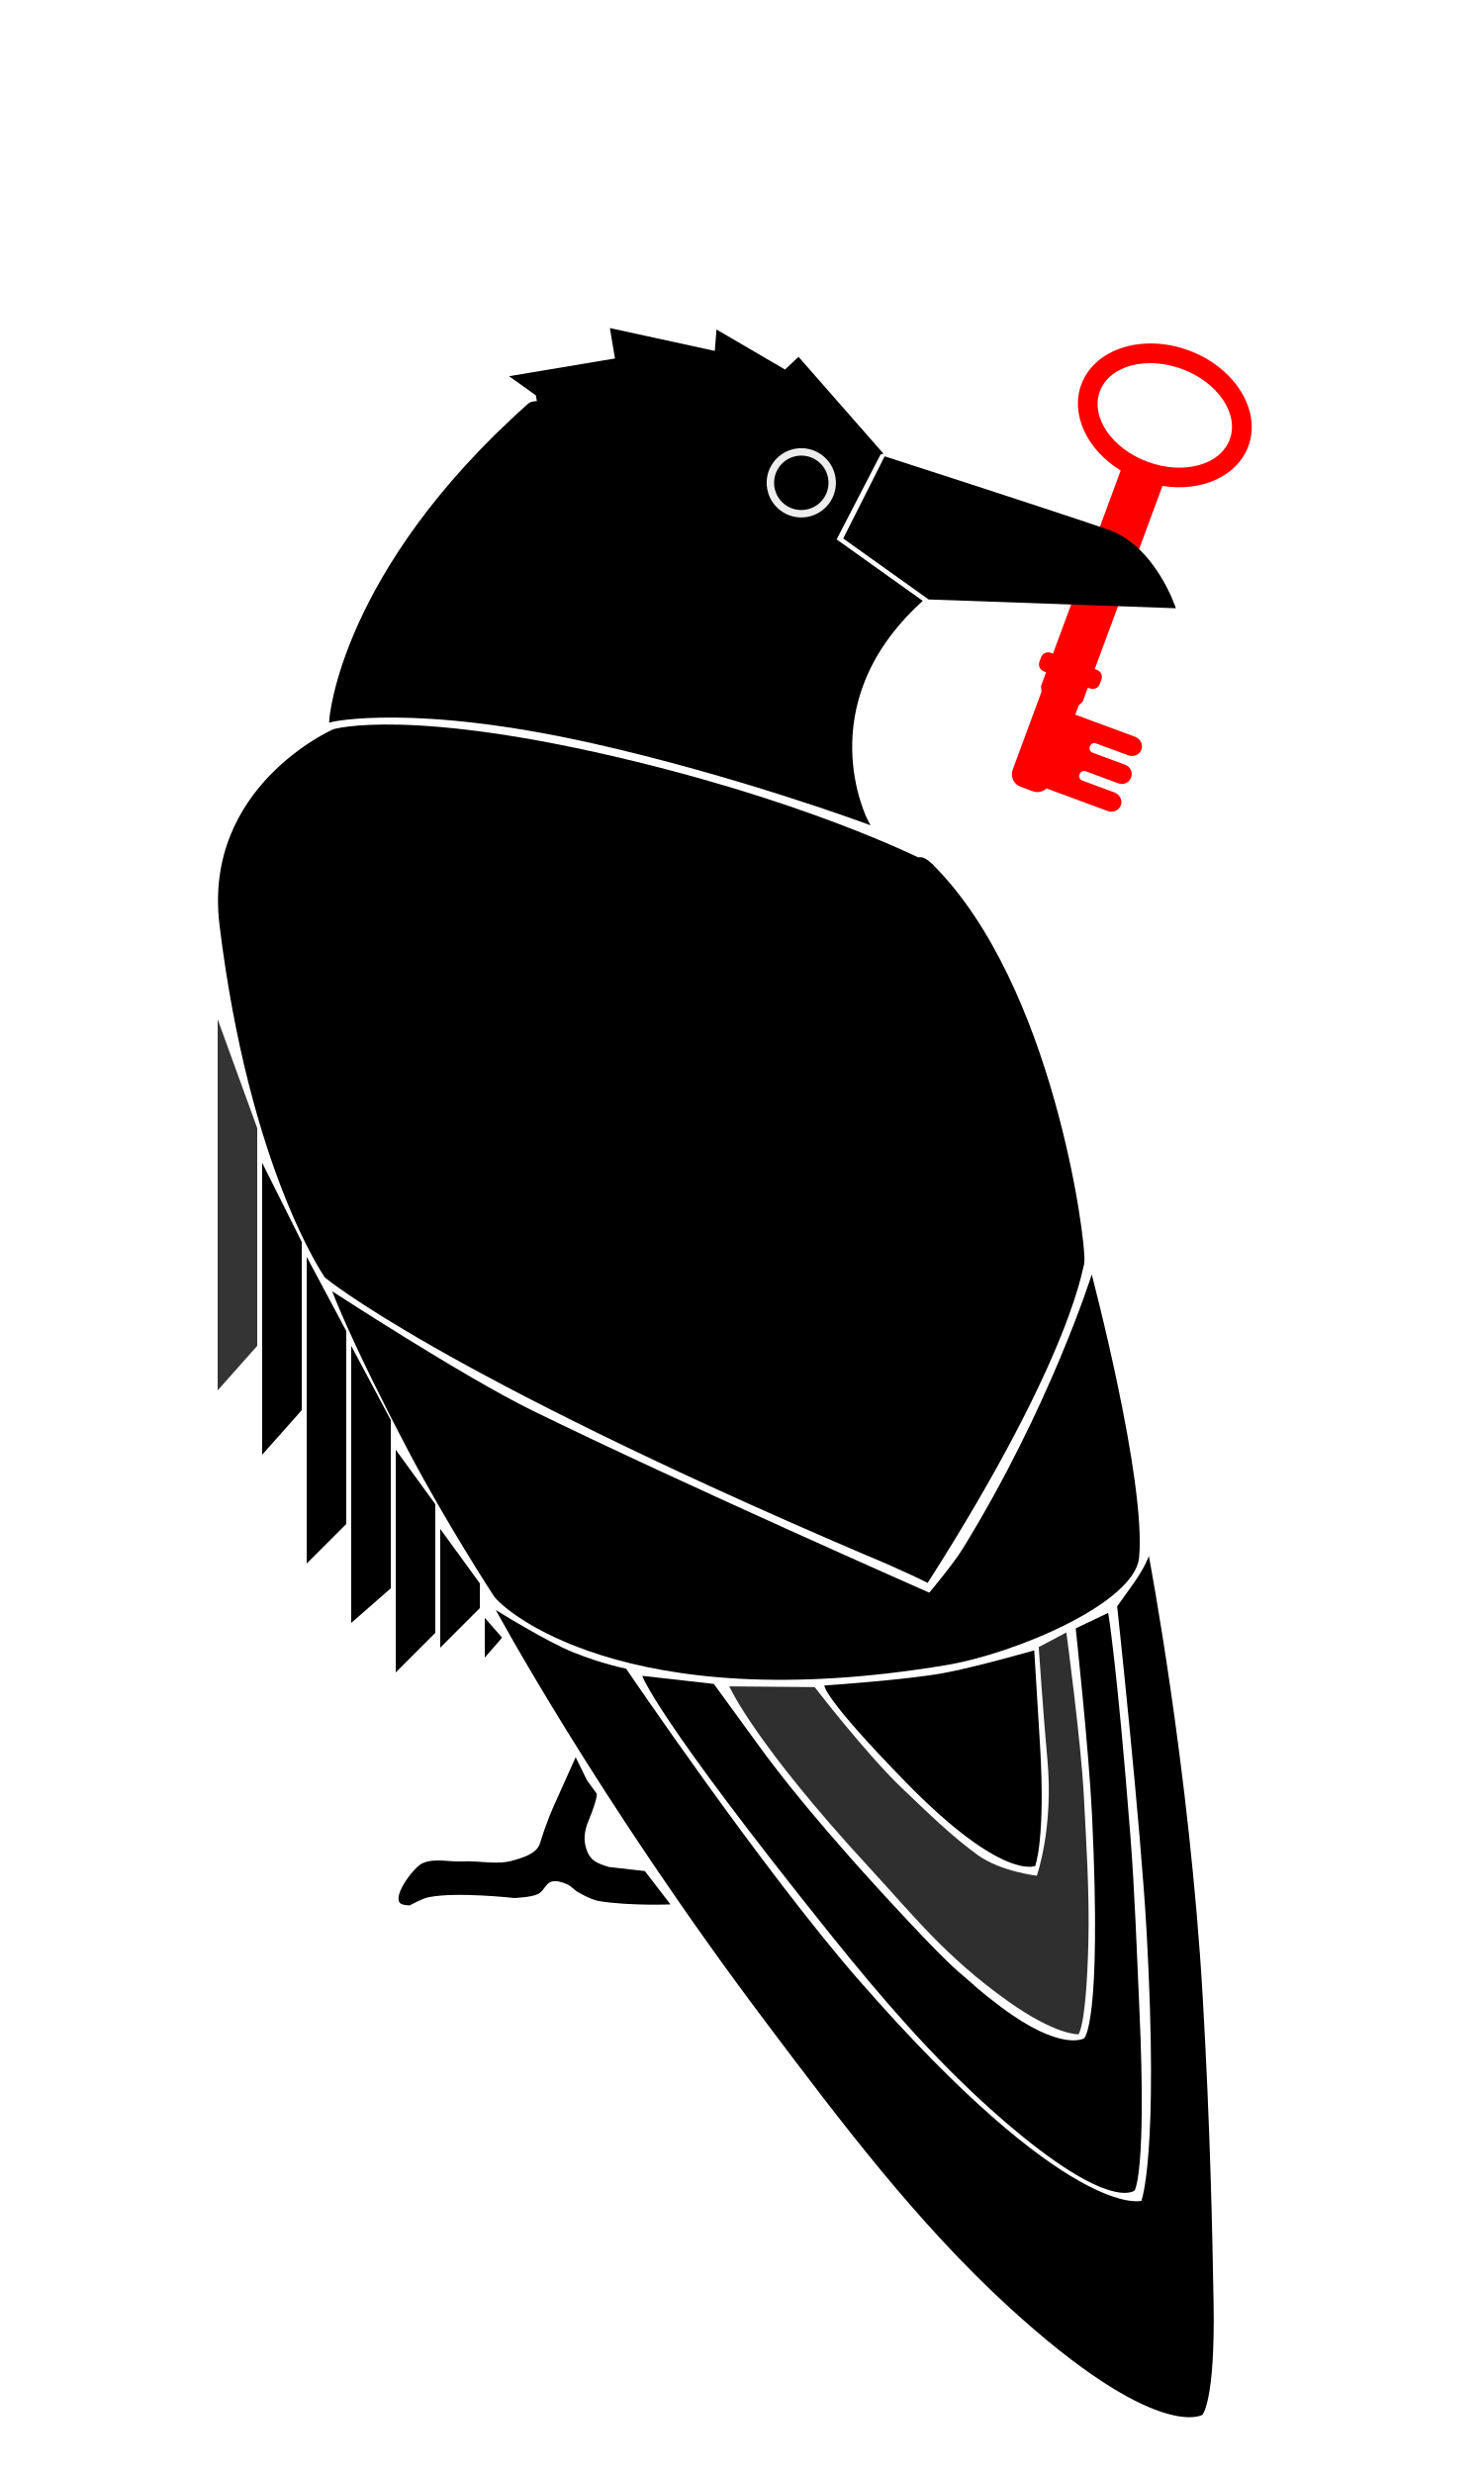
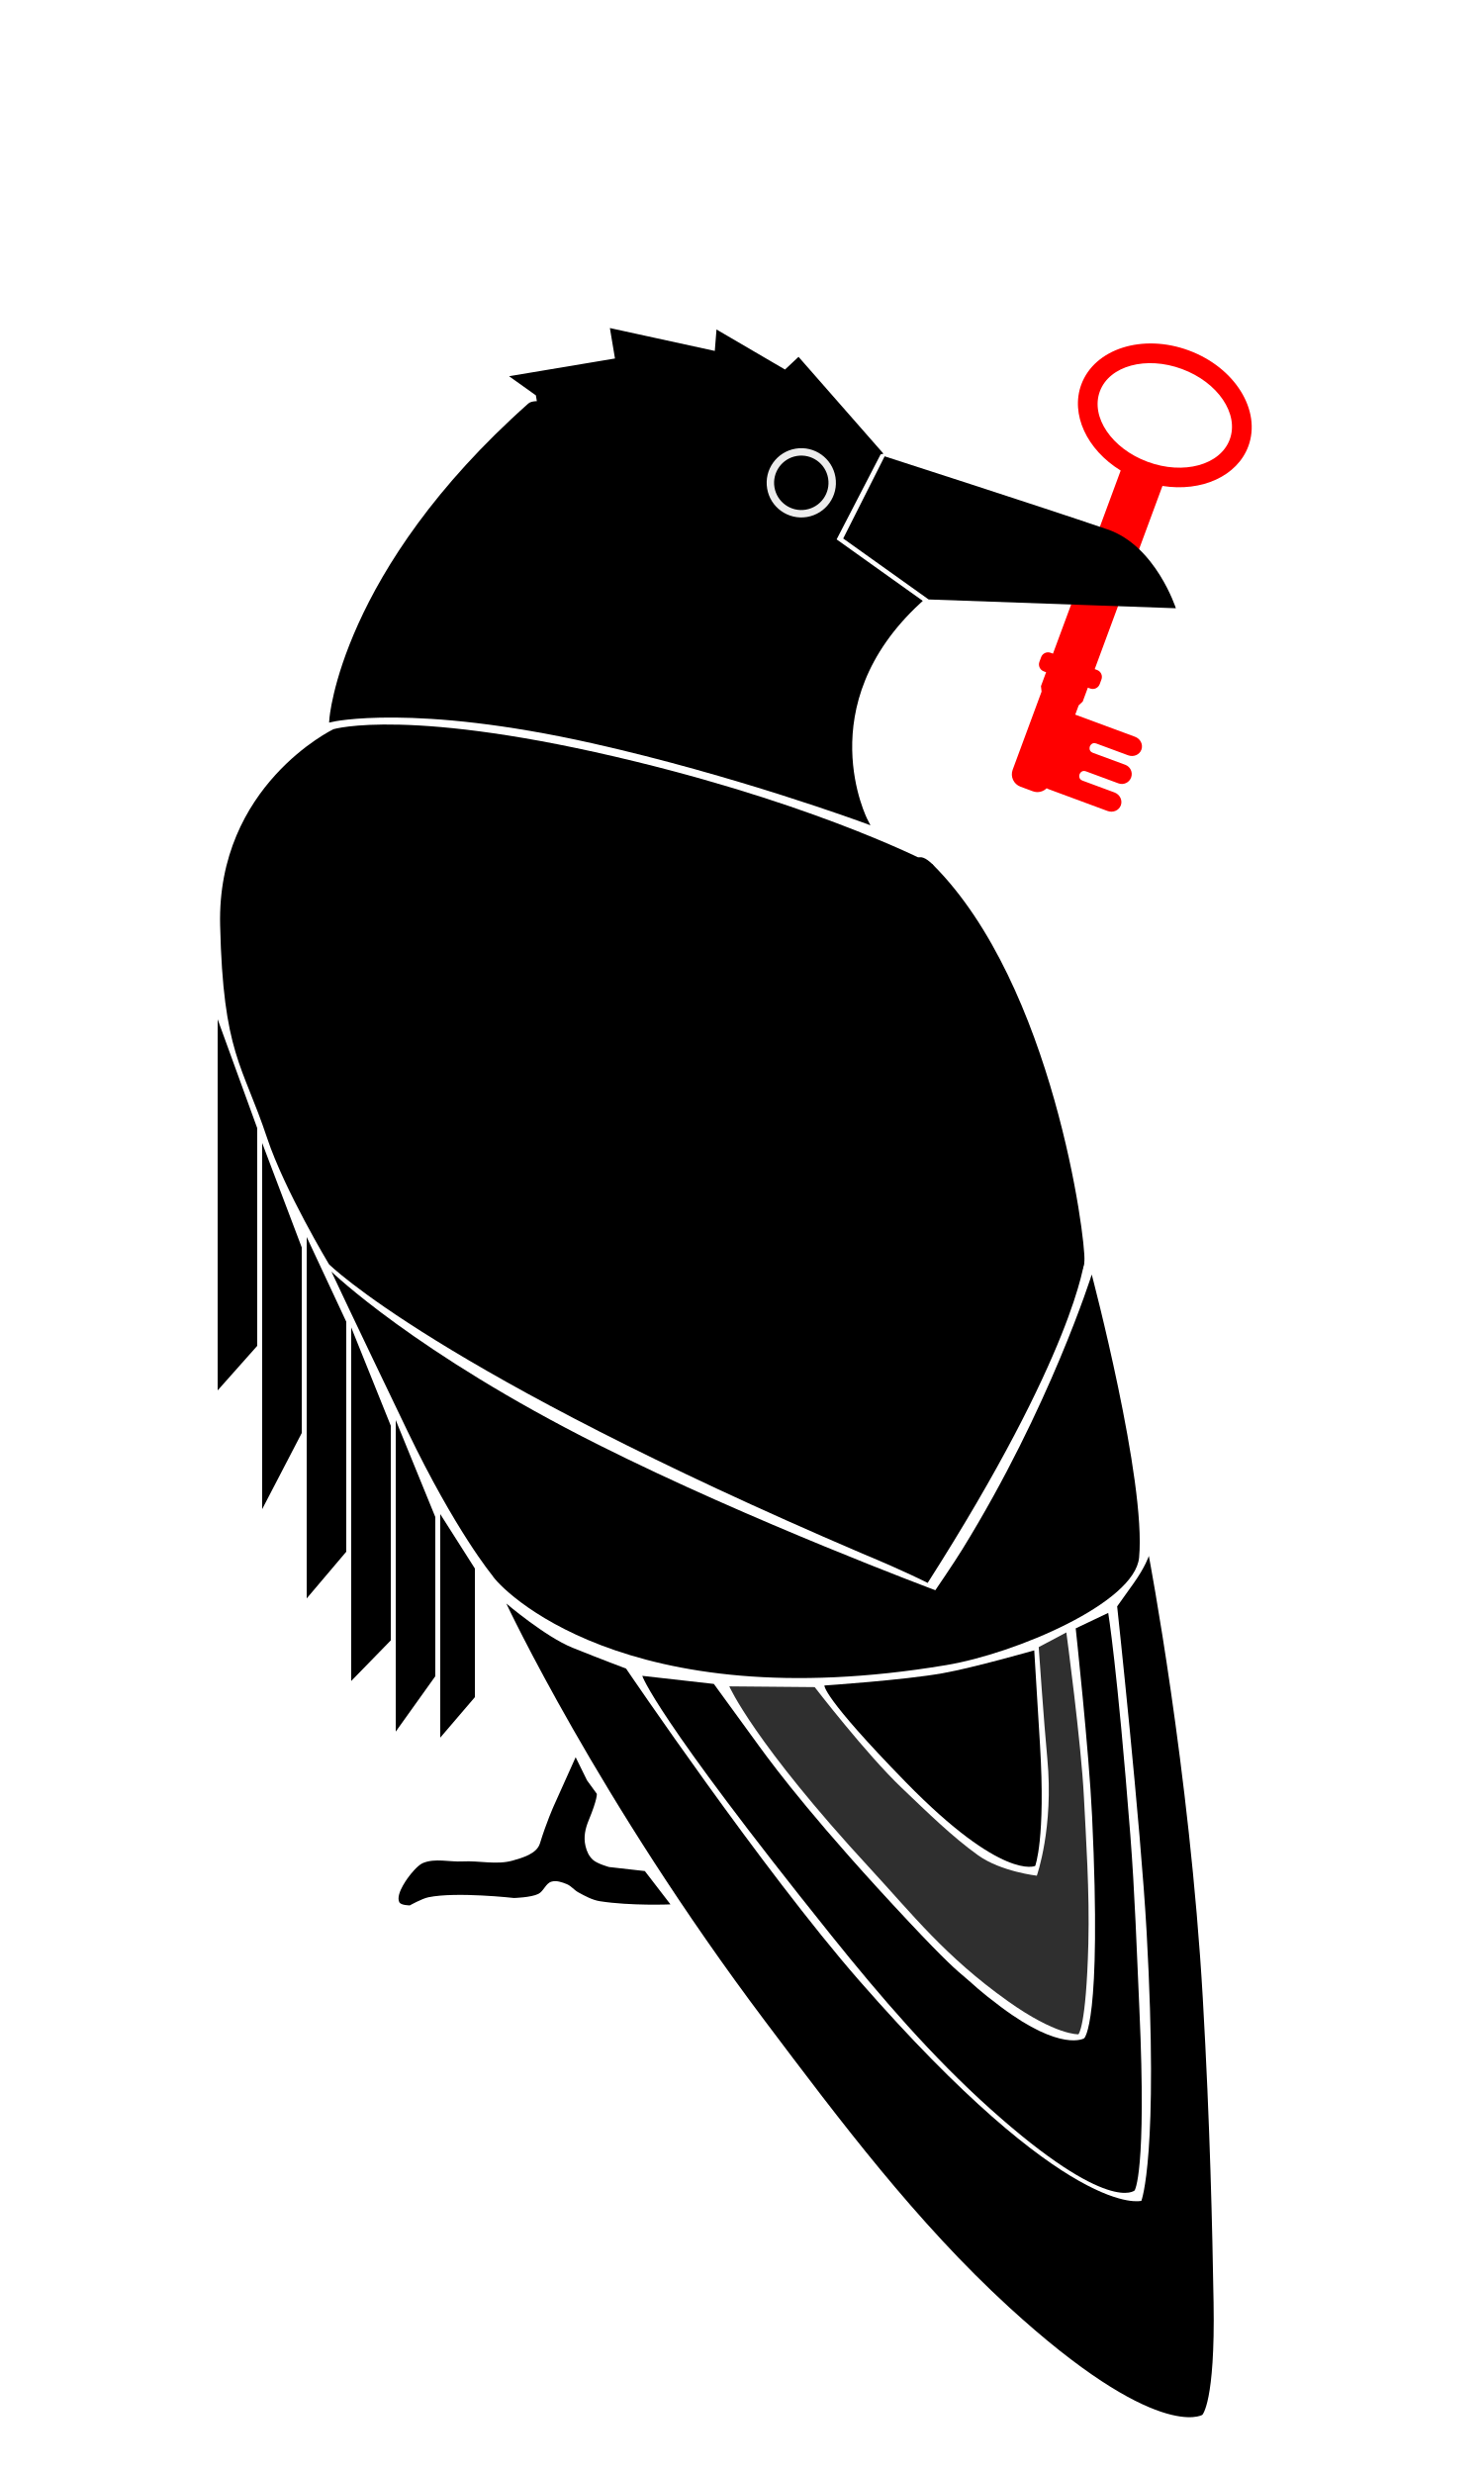
<svg xmlns="http://www.w3.org/2000/svg" width="300" height="500" viewBox="0 0 300 500" id="svg5458" version="1.1">
  <defs id="defs5460" />
  <g id="layer1" transform="translate(0,-552.3622)" style="display:inline">
    <path style="opacity:1;fill:#ff0000;fill-opacity:1;stroke:none;stroke-width:0;stroke-miterlimit:4;stroke-dasharray:none;stroke-opacity:1" d="m 230.741,703.872 c 0.384,-1.039 -0.195,-2.205 -1.299,-2.613 -4.025,-1.476 -12.075,-4.467 -12.075,-4.467 l 0.694,-1.876 c 0,0 0,0 0.816,-0.764 l 1.041,-2.814 0.469,0.173 c 0.779,0.288 1.639,-0.107 1.927,-0.886 l 0.347,-0.938 c 0.288,-0.779 -0.107,-1.639 -0.886,-1.927 l -0.469,-0.173 13.691,-37.012 c 7.999,1.259 15.135,-2.035 17.358,-8.013 2.682,-7.252 -2.701,-15.926 -12.025,-19.375 -9.324,-3.449 -19.057,-0.366 -21.739,6.886 -2.208,5.986 1.066,13.136 7.962,17.387 l -13.688,37.004 -0.469,-0.173 c -0.779,-0.288 -1.639,0.107 -1.927,0.886 l -0.346,0.938 c -0.288,0.779 0.107,1.639 0.886,1.927 l 0.469,0.173 -1.041,2.814 0.122,1.111 c -1.822,4.93 -4.011,10.844 -5.84,15.788 -0.513,1.386 0.19,2.913 1.576,3.425 l 2.502,0.926 c 1.005,0.371 2.079,0.098 2.792,-0.606 0.109,0.063 0.223,0.122 0.346,0.168 l 11.958,4.423 c 1.104,0.409 2.303,-0.099 2.687,-1.139 0.384,-1.039 -0.195,-2.205 -1.299,-2.613 0,0 -4.572,-1.691 -6.448,-2.385 -0.938,-0.346 -0.591,-1.285 -0.591,-1.285 0,0 0.347,-0.938 1.285,-0.591 1.876,0.694 6.565,2.429 6.565,2.429 1.039,0.384 2.185,-0.143 2.57,-1.182 0.384,-1.039 -0.143,-2.185 -1.182,-2.57 l -6.565,-2.429 c -0.938,-0.346 -0.591,-1.285 -0.591,-1.285 0,0 0.346,-0.938 1.285,-0.591 1.876,0.694 6.448,2.385 6.448,2.385 1.104,0.408 2.302,-0.099 2.687,-1.139 z m 17.861,-62.697 c -1.916,5.18 -9.348,7.204 -16.6,4.522 -7.252,-2.682 -11.577,-9.056 -9.661,-14.236 1.916,-5.18 9.348,-7.204 16.6,-4.522 7.252,2.683 11.577,9.056 9.661,14.236 z" id="path6017" />
  </g>
  <g id="layer3">
    <path style="fill:#000000;fill-rule:evenodd;stroke:none;stroke-width:1px;stroke-linecap:butt;stroke-linejoin:miter;stroke-opacity:1" d="m 178.834,92.224 c 0,0 31.078,10.008 45.055,14.766 9.746,3.318 13.82,15.938 13.82,15.938 l -49.978,-1.776 -17.27,-12.319 z" id="path6082" />
  </g>
  <g id="layer4" style="display:inline">
    <path style="fill:#000000;fill-opacity:1;fill-rule:evenodd;stroke:#000000;stroke-width:1px;stroke-linecap:butt;stroke-linejoin:miter;stroke-opacity:1" d="m 177.683,91.403 -16.288,-18.566 -2.629,2.468 -13.486,-7.882 -0.327,4.11 -21.046,-4.589 0.99,5.918 -20.712,3.466 4.605,3.285 0.33,1.973 c 0,0 -1.474,-0.113 -1.973,0.33 -37.954,33.727 -40.072,63.484 -40.072,63.484 0,0 16.602,-3.792 52.816,4.342 29.012,6.517 55.043,16.137 55.043,16.137 0,0 -12.017,-23.337 10.821,-44.395 l -17.27,-12.319 c 9.195,-17.761 9.195,-17.761 9.195,-17.761 z" id="path6085" />
  </g>
  <g id="layer5">
    <circle style="opacity:1;fill:#ececec;fill-opacity:1;stroke:#000000;stroke-width:0;stroke-miterlimit:4;stroke-dasharray:none;stroke-opacity:1" id="path6110" cx="143.66" cy="122.976" r="7" transform="matrix(0.9862856,-0.1650476,0.1650476,0.9862856,0,0)" />
    <ellipse style="opacity:1;fill:#000000;fill-opacity:1;stroke:#000000;stroke-width:0;stroke-miterlimit:4;stroke-dasharray:none;stroke-opacity:1" id="path6106" cx="143.66" cy="122.976" rx="5.5" ry="5.5" transform="matrix(0.9862856,-0.1650476,0.1650476,0.9862856,0,0)" />
  </g>
  <g id="layer6">
-     <path style="fill:#000000;fill-opacity:1;fill-rule:evenodd;stroke:none;stroke-width:1px;stroke-linecap:butt;stroke-linejoin:miter;stroke-opacity:1" d="m 188.588,174.746 c 0,0 -21.29,-11.346 -60.09,-20.831 -45.639,-11.157 -61.09,-6.544 -61.09,-6.544 0,0 -26.461,11.525 -23.031,39.594 6.043,49.458 21.295,71.212 21.295,71.212 0,0 22.601,18.986 108.704,55.824 8.716,3.611 13.156,5.91 13.156,5.91 29.726,-46.544 31.686,-65.123 31.686,-65.123" id="path6113" />
+     <path style="fill:#000000;fill-opacity:1;fill-rule:evenodd;stroke:none;stroke-width:1px;stroke-linecap:butt;stroke-linejoin:miter;stroke-opacity:1" d="m 188.588,174.746 c 0,0 -21.29,-11.346 -60.09,-20.831 -45.639,-11.157 -61.09,-6.544 -61.09,-6.544 0,0 -23.584,11.359 -22.908,39.629 0.623,26.035 4.5,28 9.5,43 3.524,10.572 12.5,25.5 12.5,25.5 0,0 21.773,21.664 107.877,58.502 8.716,3.611 13.156,5.91 13.156,5.91 29.726,-46.544 31.686,-65.123 31.686,-65.123" id="path6113" />
  </g>
  <g id="layer7">
    <path style="fill:#000000;fill-opacity:1;fill-rule:evenodd;stroke:none;stroke-width:1px;stroke-linecap:butt;stroke-linejoin:miter;stroke-opacity:1" d="m 188.588,174.746 c 24.347,24.315 30.957,75.932 30.631,80.042 -1.083,13.64 -28.296,-29.738 -28.296,-29.738 0,0 -14.212,-62.166 -2.335,-50.305 z" id="path6116" />
  </g>
  <g id="layer8">
-     <path style="fill:#000000;fill-opacity:1;fill-rule:evenodd;stroke:none;stroke-width:1px;stroke-linecap:butt;stroke-linejoin:miter;stroke-opacity:1" d="m 67.154,260.971 c 0,0 3.502,9.596 15.25,31.982 7.796,14.856 17.341,29.482 17.341,29.482 1.603,2.726 26.485,24.971 91.58,14.078 13.948,-2.334 38.076,-12.548 38.948,-21.726 1.469,-15.454 -9.573,-57.205 -9.573,-57.205 0,0 -8.435,26.843 -26.185,55.584 -1.781,2.884 -6.652,8.717 -6.652,8.717 0,0 -50.113,-22.067 -80.169,-36.773 -14.085,-6.892 -40.54,-24.14 -40.54,-24.14 z" id="path6119" />
+     <path style="fill:#000000;fill-opacity:1;fill-rule:evenodd;stroke:none;stroke-width:1px;stroke-linecap:butt;stroke-linejoin:miter;stroke-opacity:1" d="m 67,257 c 0,0 4.412,9.434 15.372,32.219 9.742,20.253 17.119,29.137 17.119,29.137 1.603,2.726 26.74,29.05 91.835,18.157 13.948,-2.334 38.076,-12.548 38.948,-21.726 1.469,-15.454 -9.573,-57.205 -9.573,-57.205 0,0 -8.435,26.843 -26.185,55.584 -1.781,2.884 -5.431,8.22 -5.431,8.22 0,0 -37.083,-13.833 -68.084,-29.386 C 83.942,273.409 67,257 67,257 Z" id="path6119" />
  </g>
  <g id="layer2">
    <path style="fill:#000000;fill-opacity:1;fill-rule:evenodd;stroke:none;stroke-width:1px;stroke-linecap:butt;stroke-linejoin:miter;stroke-opacity:1" d="m 166.668,340.639 c 0,0 16.016,-1.071 23.918,-2.482 6.269,-1.119 18.492,-4.615 18.492,-4.615 0,0 0.602,9.867 1.163,19.069 1.163,19.07 -0.97,24.496 -0.97,24.496 0,0 -6.574,3.128 -26.151,-16.916 -17.058,-17.465 -16.453,-19.553 -16.453,-19.553 z" id="path4150" />
  </g>
  <g id="layer9">
    <path style="fill:#000000;fill-opacity:0.816;fill-rule:evenodd;stroke:none;stroke-width:1px;stroke-linecap:butt;stroke-linejoin:miter;stroke-opacity:1" d="m 164.695,340.969 c 0,0 10.366,13.474 17.604,20.374 5.129,4.89 10.25,9.917 15.462,13.635 4.605,3.285 11.839,4.102 11.839,4.102 0,0 3.446,-9.702 2.122,-23.675 -0.695,-7.331 -1.741,-22.521 -1.741,-22.521 l 5.588,-2.963 c 0,0 3.012,22.364 3.557,33.371 0.385,7.772 1.163,19.07 0.89,29.555 -0.442,16.965 -2.01,18.286 -2.01,18.286 0,0 -4.504,0.262 -14.307,-6.731 -12.665,-9.034 -19.203,-17.471 -27.801,-26.779 -23.526,-25.466 -28.465,-36.807 -28.465,-36.807" id="path4153" />
  </g>
  <g id="layer10" style="display:inline">
    <path style="fill:#000000;fill-opacity:1;fill-rule:evenodd;stroke:none;stroke-width:1px;stroke-linecap:butt;stroke-linejoin:miter;stroke-opacity:1" d="m 144.309,340.325 -14.468,-1.634 c 0,0 2.307,7.725 38.175,52.418 9.954,12.402 20.398,24.552 32.245,35.16 23.852,21.356 29.109,16.421 29.109,16.421 0,0 2.464,-3.454 0.962,-36.662 -0.53,-11.731 -0.919,-23.473 -1.831,-35.18 -2.653,-34.029 -4.468,-44.878 -4.468,-44.878 l -6.574,3.128 c 0,0 2.682,24.656 3.313,37.974 2.001,42.249 -1.615,44.882 -1.615,44.882 0,0 -4.601,2.798 -16.773,-6.318 -4.688,-3.511 -5.284,-4.32 -7.172,-5.897 -1.888,-1.577 -4.013,-3.384 -11.417,-11.27 -18.429,-19.631 -26.84,-30.777 -30.273,-35.49 z" id="path4154" />
  </g>
  <g id="layer11" style="display:inline">
-     <path style="opacity:1;fill:#000000;fill-opacity:1;fill-rule:evenodd;stroke:none;stroke-width:1px;stroke-linecap:butt;stroke-linejoin:miter;stroke-opacity:1" d="m 126.552,337.213 c 0.172,0.065 -4.713,-0.869 -10.688,-3.281 -5.504,-2.221 -15.624,-8.538 -15.624,-8.538 0,0 20.575,38.127 54.471,83.15 15.197,20.186 30.564,40.601 49.193,57.672 29.939,27.435 39.141,21.839 39.141,21.839 0,0 2.629,-2.468 2.287,-22.689 -0.248,-14.662 -0.707,-35.948 -2.178,-61.484 -2.661,-46.194 -10.909,-89.426 -10.909,-89.426 0,0 -0.656,2.138 -3.12,5.592 l -3.285,4.605 c 0,0 4.746,43.891 5.962,65.92 2.496,45.208 -1.066,54.219 -1.066,54.219 0,0 -14.514,4.152 -57.026,-44.498 -19.566,-22.391 -47.158,-63.082 -47.158,-63.082 z" id="path4156" />
+     <path style="opacity:1;fill:#000000;fill-opacity:1;fill-rule:evenodd;stroke:none;stroke-width:1px;stroke-linecap:butt;stroke-linejoin:miter;stroke-opacity:1" d="m 126.552,337.213 c 0.172,0.065 -4.845,-1.794 -10.82,-4.206 -5.504,-2.221 -13.378,-8.935 -13.378,-8.935 0,0 18.462,39.448 52.357,84.471 15.197,20.186 30.564,40.601 49.193,57.672 29.939,27.435 39.141,21.839 39.141,21.839 0,0 2.629,-2.468 2.287,-22.689 -0.248,-14.662 -0.707,-35.948 -2.178,-61.484 -2.661,-46.194 -10.909,-89.426 -10.909,-89.426 0,0 -0.656,2.138 -3.12,5.592 l -3.285,4.605 c 0,0 4.746,43.891 5.962,65.92 2.496,45.208 -1.066,54.219 -1.066,54.219 0,0 -14.514,4.152 -57.026,-44.498 -19.566,-22.391 -47.158,-63.082 -47.158,-63.082 z" id="path4156" />
  </g>
  <g id="layer12">
    <path style="fill:#000000;fill-opacity:1;fill-rule:evenodd;stroke:none;stroke-width:1px;stroke-linecap:butt;stroke-linejoin:miter;stroke-opacity:1" d="m 118.676,359.823 1.975,2.711 c 0,0 0.165,0.986 -1.641,5.344 -0.687,1.658 -1.075,3.364 -0.654,5.179 0.272,1.171 0.712,2.073 1.481,2.794 0.877,0.822 3.289,1.477 3.289,1.477 l 7.234,0.817 5.183,6.737 c 0,0 -8.055,0.334 -14.303,-0.648 -1.473,-0.232 -2.983,-1.043 -4.358,-1.805 -0.825,-0.457 -1.43,-1.286 -2.303,-1.643 -0.976,-0.399 -2.117,-0.802 -3.124,-0.491 -1.149,0.354 -1.552,1.934 -2.629,2.468 -1.494,0.74 -4.931,0.825 -4.931,0.825 0,0 -11.624,-1.302 -17.262,-0.153 -1.347,0.274 -3.78,1.646 -3.78,1.646 0,0 -1.814,0.015 -2.138,-0.656 -0.844,-1.751 2.134,-5.427 2.134,-5.427 0,0 1.521,-2.002 2.629,-2.468 2.478,-1.041 5.372,-0.19 8.055,-0.334 3.345,-0.18 6.888,0.745 10.11,-0.171 2.028,-0.576 4.869,-1.385 5.505,-3.456 1.312,-4.275 2.79,-7.564 2.79,-7.564 l 4.432,-9.867" id="path4159" />
  </g>
  <g id="layer13">
-     <path style="fill:#000000;fill-opacity:0.793;fill-rule:evenodd;stroke:none;stroke-width:1px;stroke-linecap:butt;stroke-linejoin:miter;stroke-opacity:1" d="m 44,206 8,22 0,44 -8,9 z" id="path4162" />
-     <path style="fill:#000000;fill-opacity:1;fill-rule:evenodd;stroke:none;stroke-width:1px;stroke-linecap:butt;stroke-linejoin:miter;stroke-opacity:1" d="m 53,235 8,16 0,34 -8,9 z" id="path4161" />
-     <path style="fill:#000000;fill-opacity:1;fill-rule:evenodd;stroke:none;stroke-width:1px;stroke-linecap:butt;stroke-linejoin:miter;stroke-opacity:1" d="m 70,269 0,39 -8,8 0,-62" id="path4163" />
-     <path style="fill:#000000;fill-opacity:1;fill-rule:evenodd;stroke:none;stroke-width:1px;stroke-linecap:butt;stroke-linejoin:miter;stroke-opacity:1" d="m 71,272 8,15 0,34 -8,7 z" id="path4165" />
-     <path style="fill:#000000;fill-opacity:1;fill-rule:evenodd;stroke:none;stroke-width:1px;stroke-linecap:butt;stroke-linejoin:miter;stroke-opacity:1" d="m 80,293 8,11 0,26 -8,8 z" id="path4167" />
-     <path style="fill:#000000;fill-opacity:1;fill-rule:evenodd;stroke:none;stroke-width:1px;stroke-linecap:butt;stroke-linejoin:miter;stroke-opacity:1" d="m 89,309 8,11 0,5 -8,8 z" id="path4169" />
-     <path style="fill:#000000;fill-opacity:1;fill-rule:evenodd;stroke:none;stroke-width:1px;stroke-linecap:butt;stroke-linejoin:miter;stroke-opacity:1" d="m 98,326.969 3.5,4 L 98,335 Z" id="path4171" />
+     <path style="fill:#000000;fill-opacity:1;fill-rule:evenodd;stroke:none;stroke-width:1px;stroke-linecap:butt;stroke-linejoin:miter;stroke-opacity:1" d="m 44,206 8,22 0,44 -8,9 z" id="path4162" />
+     <path style="fill:#000000;fill-opacity:1;fill-rule:evenodd;stroke:none;stroke-width:1px;stroke-linecap:butt;stroke-linejoin:miter;stroke-opacity:1" d="m 53,231 8,21.103 0,37.516 L 53,305 Z" id="path4161" />
+     <path style="fill:#000000;fill-opacity:1;fill-rule:evenodd;stroke:none;stroke-width:1px;stroke-linecap:butt;stroke-linejoin:miter;stroke-opacity:1" d="m 70,267.124 0,46.48 -8,9.435 L 62,250" id="path4163" />
+     <path style="fill:#000000;fill-opacity:1;fill-rule:evenodd;stroke:none;stroke-width:1px;stroke-linecap:butt;stroke-linejoin:miter;stroke-opacity:1" d="m 71,268.273 8,19.867 0,43.383 -8,8.205 z" id="path4165" />
+     <path style="fill:#000000;fill-opacity:1;fill-rule:evenodd;stroke:none;stroke-width:1px;stroke-linecap:butt;stroke-linejoin:miter;stroke-opacity:1" d="m 80,287 8,19.589 0,32.182 -8,11.194 z" id="path4167" />
+     <path style="fill:#000000;fill-opacity:1;fill-rule:evenodd;stroke:none;stroke-width:1px;stroke-linecap:butt;stroke-linejoin:miter;stroke-opacity:1" d="m 89,306 7,11 0,26 -7,8.179 z" id="path4169" />
  </g>
</svg>
